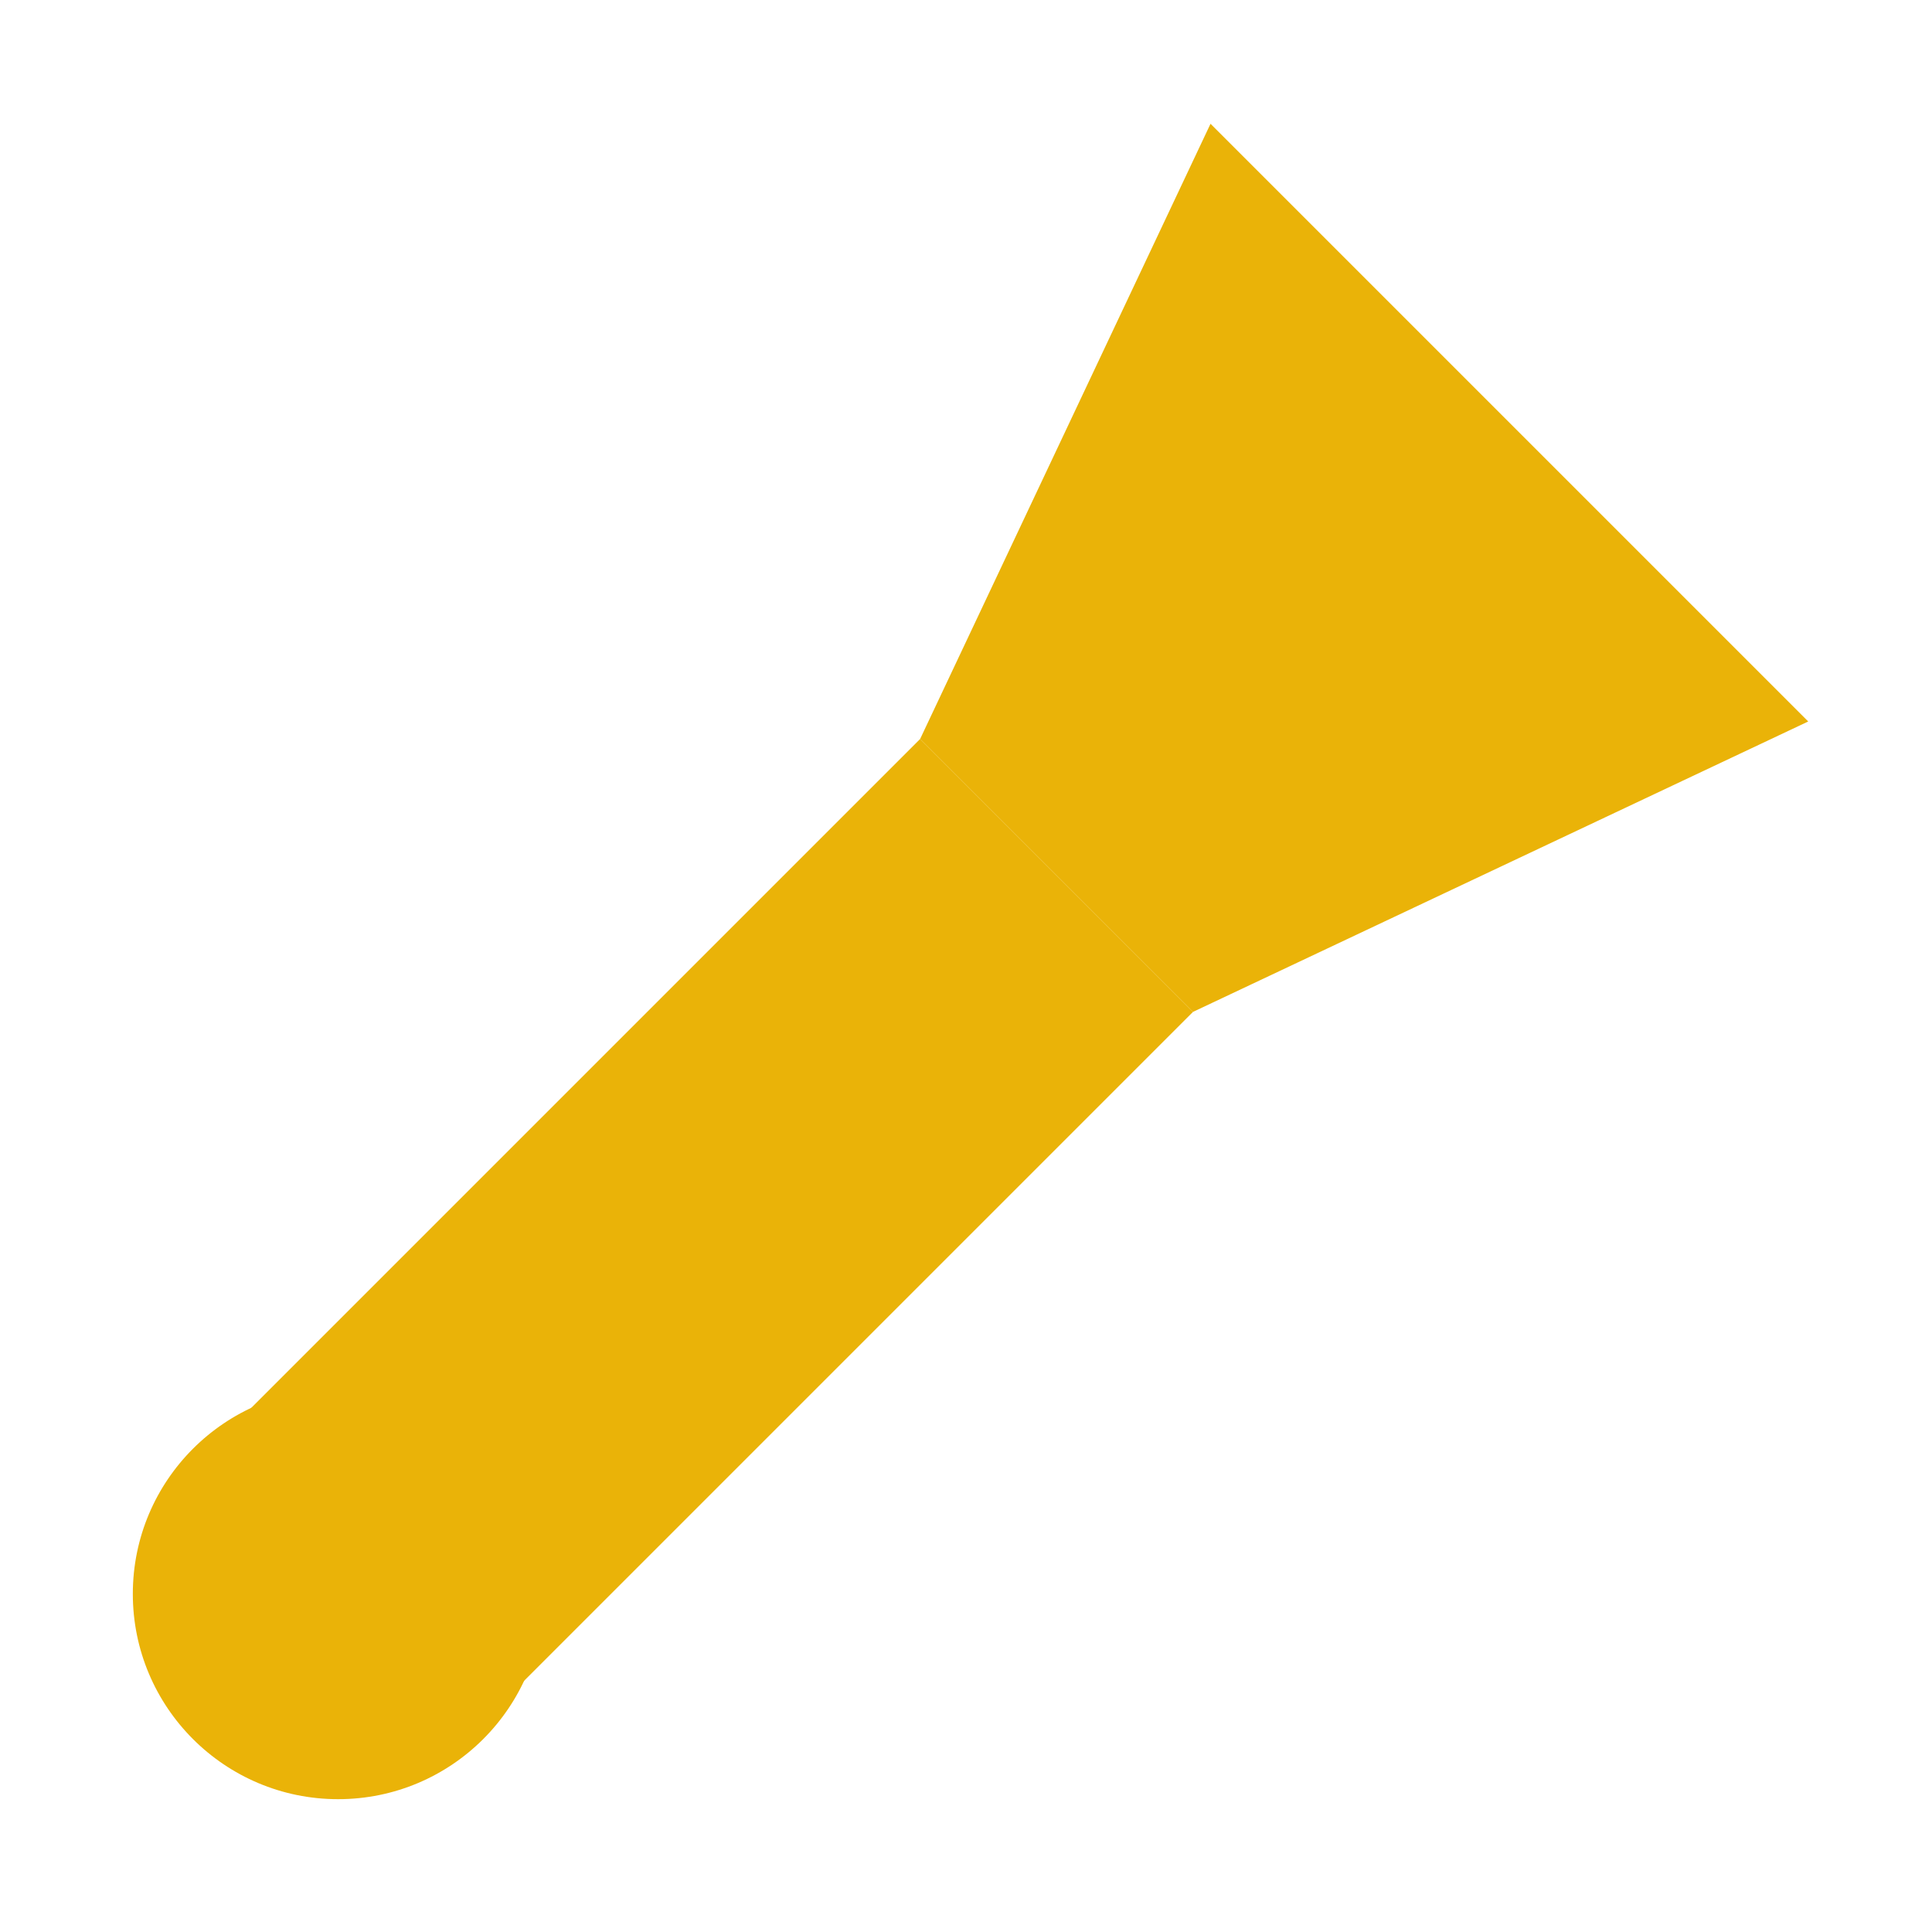
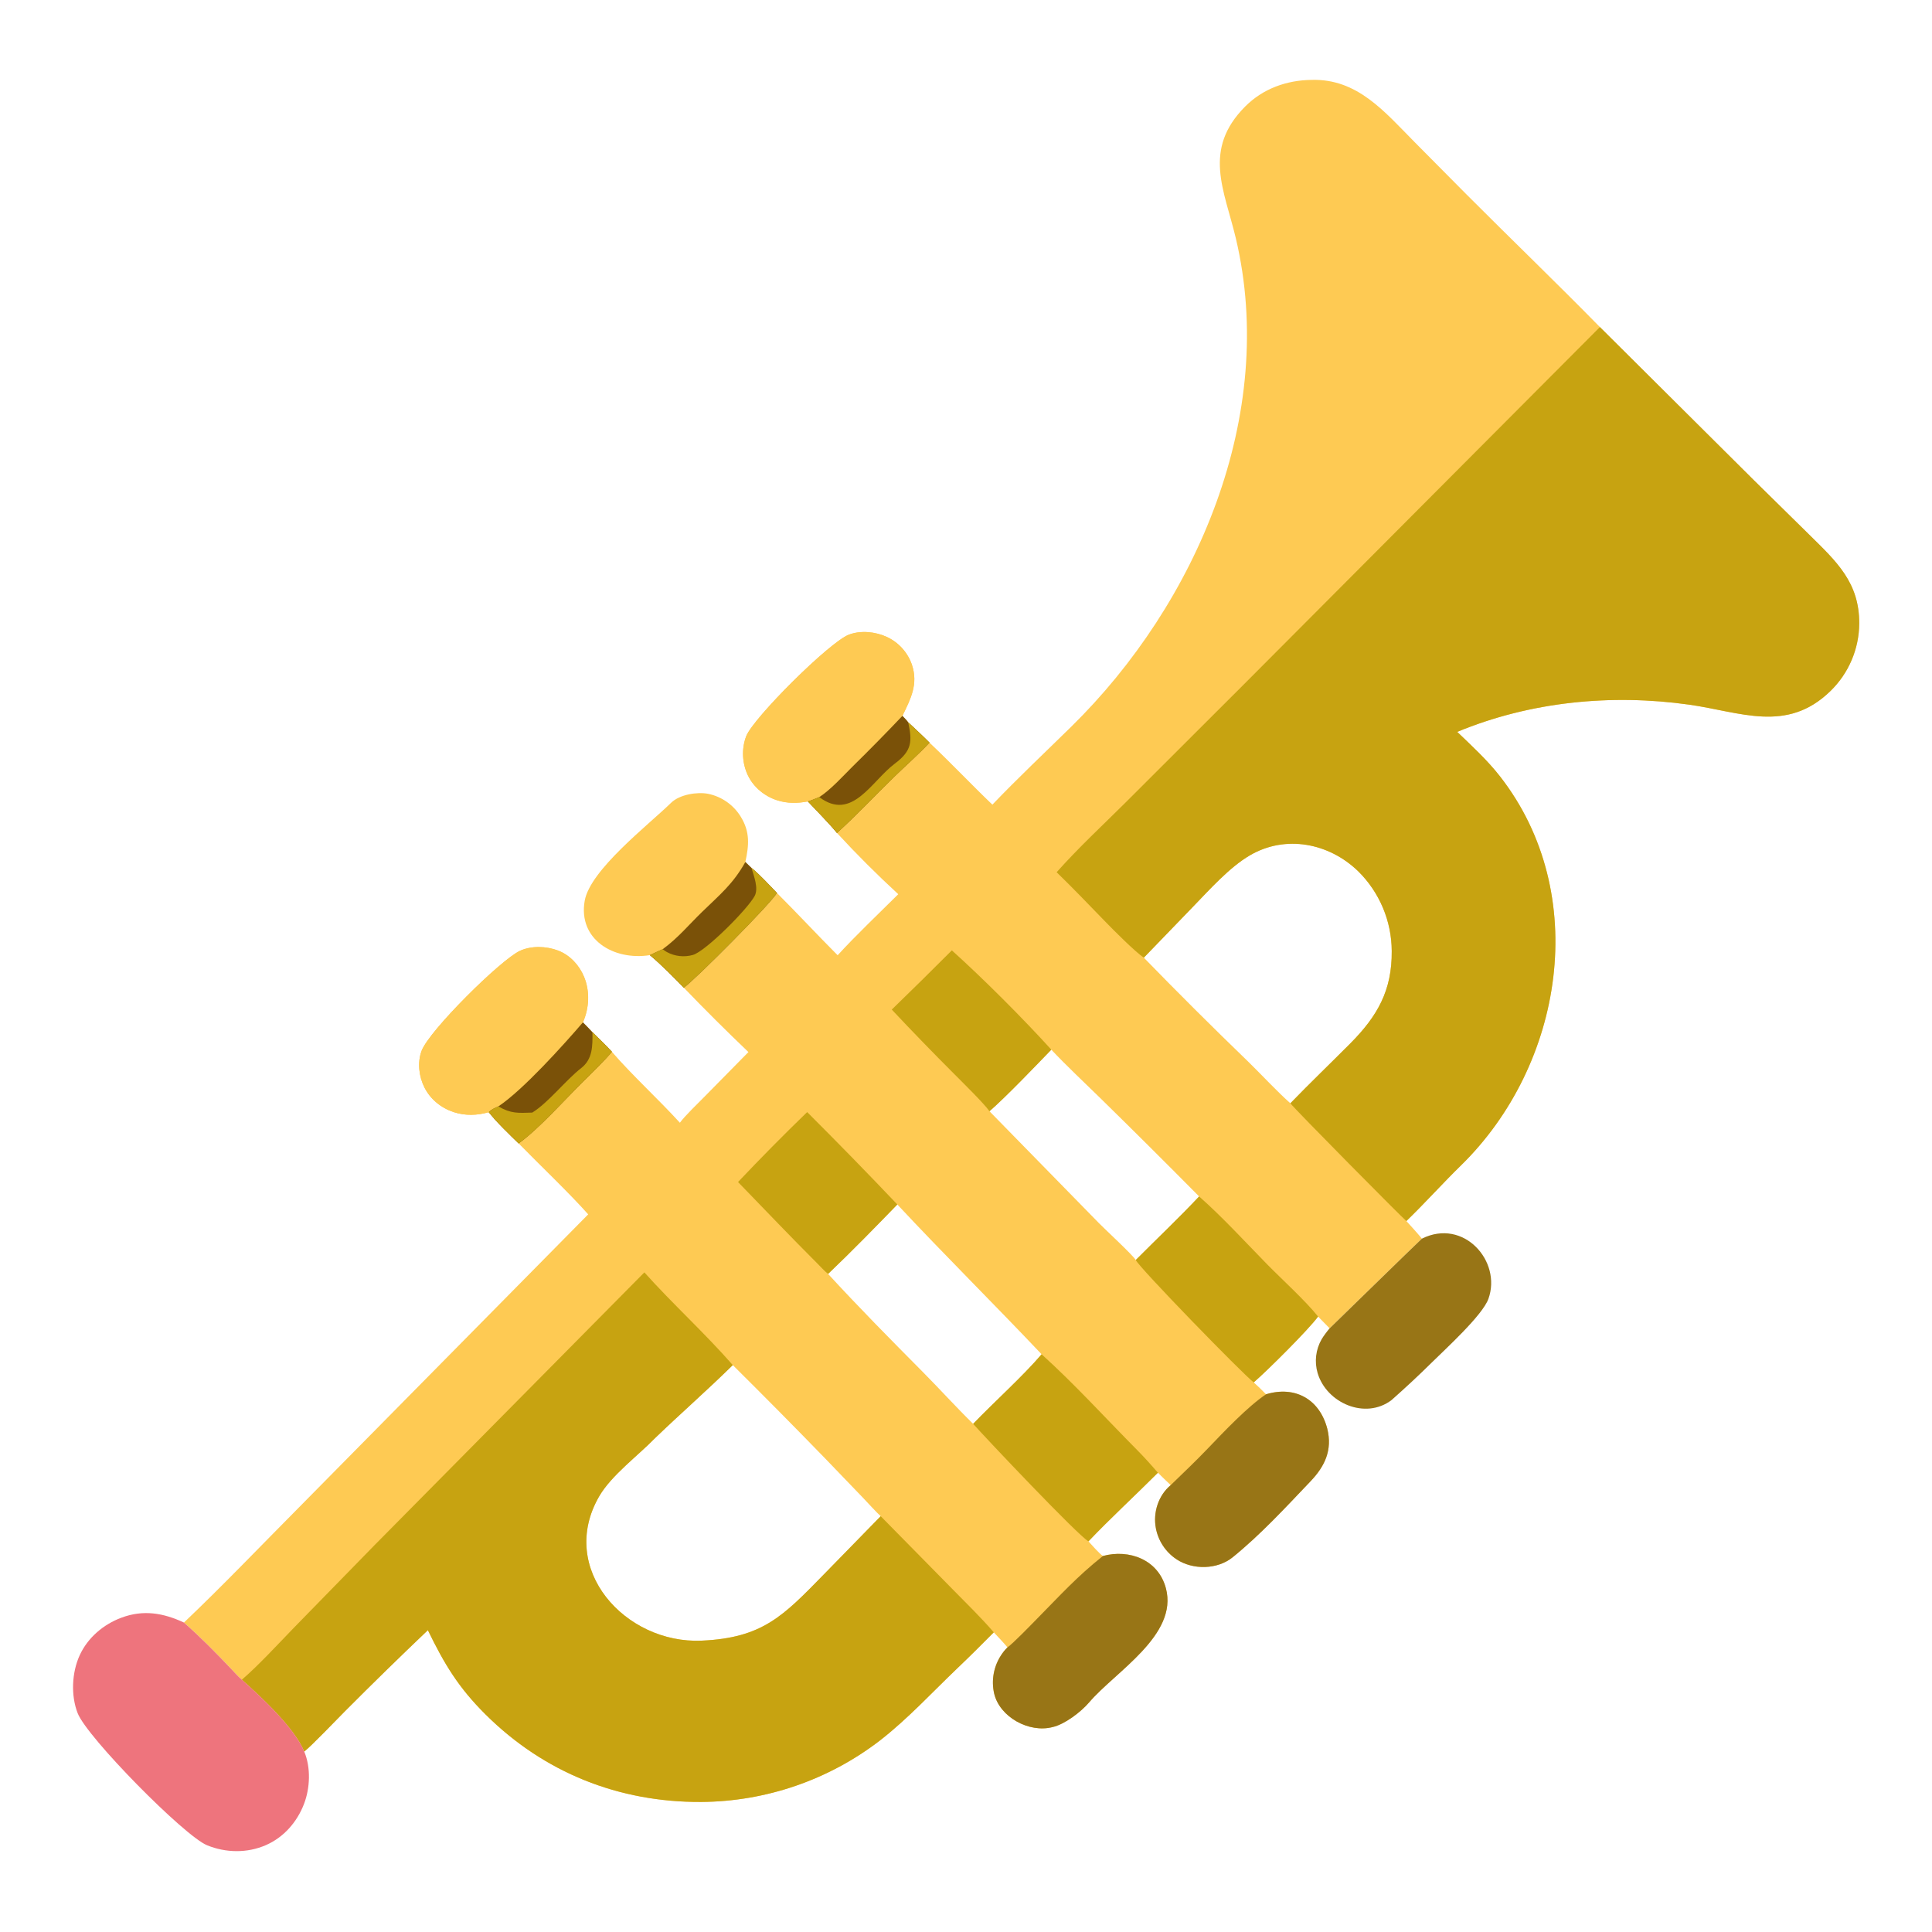
- <svg xmlns="http://www.w3.org/2000/svg" viewBox="0 0 32 32" width="32" height="32">
-   <g fill="#eab308">
-     <path d="M3.74 23.74 L15.24 12.24 L19.76 16.76 L8.26 28.26 z" />
-     <path d="M15.24 12.24 L19.76 16.76 L29.95 11.95 L20.05 2.05 z" />
-     <circle cx="5.6" cy="26.4" r="3.4" />
-   </g>
+ <svg xmlns="http://www.w3.org/2000/svg" viewBox="65 70 876 876" width="1024" height="1024">
+   <path fill="#FECA53" d="M514.965 434.838C526.207 423.065 538.981 411.013 550.71 399.502C607.719 343.551 644.323 258.081 625.341 178.029C620.16 156.177 610.119 137.88 629.552 118.323C637.663 110.161 648.423 106.355 659.735 106.223C680.49 105.643 692.745 120.633 706.352 134.371L729.848 158.068C749.841 178.115 770.683 198.187 790.42 218.297L860.35 287.845C868.656 296.038 877.052 304.269 885.363 312.453C897.766 324.665 908.041 334.102 908.007 352.63C907.952 364.231 903.223 375.319 894.889 383.389C875.117 402.611 854.052 392.764 830.859 389.496C795.516 384.516 758.825 388.138 725.726 401.841C732.474 408.325 739.396 414.668 745.171 422.077C786.559 475.184 774.018 552.899 727.353 598.492C719.014 606.64 711.087 615.511 702.67 623.639C705.024 626.243 707.505 628.903 709.705 631.624C706.56 634.523 667.919 672.284 667.867 672.292L662.648 666.953C658.21 673 639.505 691.583 633.461 696.794C635.492 698.653 637.124 700.194 639.041 702.19C652.263 698.191 663.341 704.479 666.812 717.798C669.198 727.437 665.742 734.789 659.252 741.599C647.955 753.45 636.629 765.79 623.908 776.099C616.972 781.72 605.854 781.911 598.484 777.029C593.57 773.784 590.178 768.687 589.085 762.9C587.738 755.777 590.217 748.053 595.818 743.376C593.887 741.577 591.916 739.609 590.012 737.763C579.838 747.957 568.244 758.636 558.522 768.872C560.019 770.477 563.538 774.566 565.089 775.506C576.98 772.293 590.186 777.14 593.639 790.137C599.285 811.39 570.781 827.875 558.819 841.905C555.07 846.3 547.692 851.867 542.298 853.074C531.608 855.89 518.254 848.566 515.753 837.822C514.423 831.898 515.538 825.688 518.845 820.596C519.873 819.035 520.498 818.266 521.796 816.947C520.091 814.847 517.494 812.174 515.6 810.123C510.202 815.593 504.749 821.005 499.189 826.31C487.567 837.399 476.641 849.332 463.924 859.208C440.693 877.07 412.256 886.843 382.952 887.035C345.587 887.222 311.733 873.77 285.162 847.367C272.874 835.157 266.452 824.503 259.009 809.151C246.296 821.246 233.748 833.513 221.368 845.949C217.505 849.808 206.76 861.114 202.952 864.199C198.66 853.553 183.469 839.435 174.666 831.604C173.022 830.203 171.298 828.258 169.779 826.653C162.866 819.349 155.953 812.346 148.406 805.687C165.811 789.164 183.755 770.391 200.75 753.283L331.695 620.609C323.305 611.138 309.293 597.796 300.164 588.451C296.098 584.486 290.009 578.662 286.621 574.284C281.367 575.781 275.966 575.97 270.719 574.252C265.023 572.385 260.143 568.447 257.443 563.064C254.954 558.104 254.182 551.787 256.14 546.508C259.556 537.3 292.061 505.132 300.752 501.119C305.936 498.726 312.726 498.982 317.983 500.976C323.424 503.041 327.657 507.615 329.847 512.956C332.548 519.544 332.16 527.096 329.309 533.551C330.662 534.944 332.37 536.603 333.627 538.029C336.583 540.935 339.597 543.841 342.424 546.868C351.447 557.349 363.647 568.494 373.275 579.067C375.278 576.233 381.635 570.079 384.349 567.336L404.353 547.024C394.388 537.512 384.626 527.789 375.074 517.861C380.665 513.764 414.156 480.091 417.297 474.909C426.597 484.194 435.525 493.826 444.804 503.123C452.761 494.373 463.763 483.93 472.287 475.445C462.648 466.574 453.377 457.313 444.496 447.683C441.289 443.672 434.996 437.33 431.303 433.38C426.628 434.263 422 434.341 417.415 432.875C411.762 431.068 406.829 427.082 404.193 421.729C401.497 416.251 401.136 409.499 403.345 403.798C406.537 395.556 441.116 361.083 449.936 357.751C455.324 355.716 461.984 356.428 467.131 358.809C472.473 361.296 476.573 365.85 478.485 371.424C481.435 380.262 477.867 386.951 474.178 394.572C474.95 395.399 476.203 396.631 476.795 397.522C480.001 400.535 483.351 403.601 486.439 406.719C495.883 415.606 505.386 425.673 514.965 434.838ZM583.63 504.223C599.109 520.136 614.837 535.805 630.808 551.223C636.661 556.925 644.21 565.073 650.082 570.246C658.857 561.164 668.353 552.071 677.284 543.078C689.536 530.741 696.21 519.059 696.038 501.221C695.979 487.634 690.518 474.63 680.86 465.074C667.629 452.23 647.902 448.361 631.71 457.836C622.393 463.288 613.427 473.404 605.852 481.214L583.63 504.223ZM440.471 647.618C454.51 662.897 468.894 677.432 483.5 692.155C491.121 699.837 498.551 708.067 506.237 715.592C515.464 705.979 528.888 693.909 537.278 684.05C515.693 661.21 493.104 638.895 471.863 616.133C461.898 626.422 450.816 637.764 440.471 647.618ZM513.644 573.862L563.371 624.679C566.339 627.699 578.412 638.859 579.978 641.298C589.305 631.927 599.746 622.026 608.701 612.489C593.925 597.556 579.034 582.736 564.03 568.032C556.879 561.013 548.415 553.127 541.687 545.937C534.603 553.29 521.102 567.381 513.644 573.862ZM464.322 757.469C462.559 755.921 458.02 750.916 456.235 749.059L439.241 731.39C425.382 717.112 411.388 702.966 397.261 688.953C385.785 700.261 373.572 710.938 362.063 722.017C354.344 729.998 342.222 738.896 336.675 748.473C317.637 781.339 348.511 815.455 383.154 813.897C410.859 812.651 420.177 802.631 438.463 783.951L464.322 757.469Z" />
+   <path fill="#C7A311" d="M790.42 218.297L860.35 287.845C868.656 296.038 877.052 304.269 885.363 312.453C897.766 324.665 908.041 334.102 908.007 352.63C907.952 364.231 903.223 375.319 894.889 383.389C875.117 402.611 854.052 392.764 830.859 389.496C795.516 384.516 758.825 388.138 725.726 401.841C732.474 408.325 739.396 414.668 745.171 422.077C786.559 475.184 774.018 552.899 727.353 598.492C719.014 606.64 711.087 615.511 702.67 623.639C701.597 622.978 651.369 572.223 650.082 570.246C658.857 561.164 668.353 552.071 677.284 543.078C689.536 530.741 696.21 519.059 696.038 501.221C695.979 487.634 690.518 474.63 680.86 465.074C667.629 452.23 647.902 448.361 631.71 457.836C622.393 463.288 613.427 473.404 605.852 481.214L583.63 504.223C579.652 501.56 569.745 491.586 566.279 488.01C558.884 480.382 551.748 472.928 544.095 465.482C554.394 453.947 564.648 444.522 575.569 433.654L628.401 380.901L790.42 218.297Z" />
+   <path fill="#C7A311" d="M357.168 646.919C369.8 661.035 384.427 674.299 397.261 688.953C385.785 700.261 373.572 710.938 362.063 722.017C354.344 729.998 342.222 738.896 336.675 748.473C317.637 781.339 348.511 815.455 383.154 813.897C410.859 812.651 420.177 802.631 438.463 783.951L464.322 757.469L496.877 790.542C503.379 797.189 509.511 803.083 515.6 810.123C510.202 815.593 504.749 821.005 499.189 826.31C487.567 837.399 476.641 849.332 463.924 859.208C440.693 877.07 412.256 886.843 382.952 887.035C345.587 887.222 311.733 873.77 285.162 847.367C272.874 835.157 266.452 824.503 259.009 809.151C246.296 821.246 233.748 833.513 221.368 845.949C217.505 849.808 206.76 861.114 202.952 864.199C198.66 853.553 183.469 839.435 174.666 831.604C181.867 825.463 191.47 815.052 198.151 808.158L234.913 770.509L357.168 646.919Z" />
+   <path fill="#FECA53" d="M431.303 433.38C426.628 434.263 422 434.341 417.415 432.875C411.762 431.068 406.829 427.082 404.193 421.729C401.497 416.251 401.136 409.499 403.345 403.798C406.537 395.556 441.116 361.083 449.936 357.751C455.324 355.716 461.984 356.428 467.131 358.809C472.473 361.296 476.573 365.85 478.485 371.424C481.435 380.262 477.867 386.951 474.178 394.572C466.734 402.417 459.151 410.128 451.432 417.702C447.03 422.086 441.543 428.168 436.47 431.423C434.986 432.01 432.771 432.971 431.303 433.38Z" />
+   <path fill="#987516" d="M565.089 775.506C576.98 772.293 590.186 777.14 593.639 790.137C599.285 811.39 570.781 827.875 558.819 841.905C555.07 846.3 547.692 851.867 542.298 853.074C531.608 855.89 518.254 848.566 515.753 837.822C514.423 831.898 515.538 825.688 518.845 820.596C519.873 819.035 520.498 818.266 521.796 816.947C524.34 815.187 532.564 806.65 535.042 804.139C545.75 793.289 553.212 784.962 565.089 775.506Z" />
+   <path fill="#987516" d="M639.041 702.19C652.263 698.191 663.341 704.479 666.812 717.798C669.198 727.437 665.742 734.789 659.252 741.599C647.955 753.45 636.629 765.79 623.908 776.099C616.972 781.72 605.854 781.911 598.484 777.029C593.57 773.784 590.178 768.687 589.085 762.9C587.738 755.777 590.217 748.053 595.818 743.376C601.841 737.531 607.002 732.668 612.863 726.545C619.845 719.25 630.787 707.692 639.041 702.19Z" />
+   <path fill="#FECA53" d="M286.621 574.284C281.367 575.781 275.966 575.97 270.719 574.252C265.023 572.385 260.143 568.447 257.443 563.064C254.954 558.104 254.182 551.787 256.14 546.508C259.556 537.3 292.061 505.132 300.752 501.119C305.936 498.726 312.726 498.982 317.983 500.976C323.424 503.041 327.657 507.615 329.847 512.956C332.548 519.544 332.16 527.096 329.309 533.551C320.563 543.746 302.084 564.286 290.965 571.658C289.247 572.475 287.945 572.92 286.621 574.284Z" />
+   <path fill="#C7A311" d="M537.278 684.05C552.256 697.569 566.285 713.036 580.511 727.377C583.773 730.666 586.996 734.244 590.012 737.763C579.838 747.957 568.244 758.636 558.522 768.872C553.696 766.169 511.829 721.901 506.237 715.592C515.464 705.979 528.888 693.909 537.278 684.05Z" />
+   <path fill="#C7A311" d="M608.701 612.489C619.167 621.714 629.447 632.939 639.277 642.993C646.24 650.114 656.621 659.44 662.648 666.953C658.21 673 639.505 691.583 633.461 696.794C628.68 693.231 581.219 644.453 579.978 641.298C589.305 631.927 599.746 622.026 608.701 612.489Z" />
+   <path fill="#C7A311" d="M399.637 605.952C409.851 595.152 420.302 584.579 430.982 574.24C444.796 588.021 458.424 601.987 471.863 616.133C461.898 626.422 450.816 637.764 440.471 647.618C438.926 646.415 437.136 644.418 435.692 642.975C423.513 630.802 411.618 618.32 399.637 605.952Z" />
+   <path fill="#C7A311" d="M496.58 500.912C510.477 513.378 529.385 532.318 541.687 545.937C534.603 553.29 521.102 567.381 513.644 573.862C511.125 570.244 501.549 560.903 497.864 557.169C488.204 547.516 478.696 537.712 469.343 527.76C478.498 518.888 487.577 509.938 496.58 500.912Z" />
+   <path fill="#7A5108" d="M329.309 533.551C330.662 534.944 332.37 536.603 333.627 538.029C336.583 540.935 339.597 543.841 342.424 546.868C340.193 549.865 332.464 557.385 329.285 560.523C320.734 568.964 309.635 581.576 300.164 588.451C296.098 584.486 290.009 578.662 286.621 574.284C287.945 572.92 289.247 572.475 290.965 571.658C302.084 564.286 320.563 543.746 329.309 533.551Z" />
+   <path fill="#C7A311" d="M333.627 538.029C336.583 540.935 339.597 543.841 342.424 546.868C340.193 549.865 332.464 557.385 329.285 560.523C320.734 568.964 309.635 581.576 300.164 588.451C296.098 584.486 290.009 578.662 286.621 574.284C287.945 572.92 289.247 572.475 290.965 571.658C296.678 574.997 299.999 574.664 306.339 574.463C313.605 569.991 321.419 559.838 328.504 554.307C333.759 550.205 333.689 544.297 333.627 538.029Z" />
+   <path fill="#7A5108" d="M474.178 394.572C474.95 395.399 476.203 396.631 476.795 397.522C480.001 400.535 483.351 403.601 486.439 406.719C482.195 411.367 475.399 417.415 470.651 422.022C462.101 430.318 453.258 439.782 444.496 447.683C441.289 443.672 434.996 437.33 431.303 433.38C432.771 432.971 434.986 432.01 436.47 431.423C441.543 428.168 447.03 422.086 451.432 417.702C459.151 410.128 466.734 402.417 474.178 394.572Z" />
+   <path fill="#C7A311" d="M476.795 397.522C480.001 400.535 483.351 403.601 486.439 406.719C482.195 411.367 475.399 417.415 470.651 422.022C462.101 430.318 453.258 439.782 444.496 447.683C441.289 443.672 434.996 437.33 431.303 433.38C432.771 432.971 434.986 432.01 436.47 431.423C451.352 442.61 460.064 424.224 470.756 416.213C478.485 410.422 478.693 406.204 476.795 397.522Z" />
+   <path fill="#EE747D" d="M202.952 864.199C205.991 871.453 205.616 880.748 202.822 887.992C199.661 896.187 193.641 903.097 185.524 906.624C177.037 910.311 167.413 910.152 158.883 906.671C148.606 902.477 104.518 857.816 100.207 846.775C97.077 838.757 97.557 828.376 101.108 820.583C104.758 812.573 111.848 806.547 120.027 803.496C130.011 799.771 138.96 801.321 148.406 805.687C155.953 812.346 162.866 819.349 169.779 826.653C171.298 828.258 173.022 830.203 174.666 831.604C183.469 839.435 198.66 853.553 202.952 864.199Z" />
+   <path fill="#FECA53" d="M359.673 503.075C343.024 505.689 327.062 495.8 330.109 478.449C332.571 464.423 358.903 444.138 369.291 433.994C373.144 430.231 381.134 428.973 386.028 429.917C392.18 431.166 397.54 434.907 400.835 440.25C405.168 447.218 404.598 453.337 402.952 460.831L405.705 463.49C409.729 466.785 413.612 471.142 417.297 474.909C414.156 480.091 380.665 513.764 375.074 517.861C370.4 513.067 364.79 507.347 359.673 503.075Z" />
+   <path fill="#7A5108" d="M402.952 460.831L405.705 463.49C409.729 466.785 413.612 471.142 417.297 474.909C414.156 480.091 380.665 513.764 375.074 517.861C370.4 513.067 364.79 507.347 359.673 503.075C361.489 502.133 363.577 501.241 365.457 500.388C372.39 495.349 377.257 489.379 383.312 483.499C391.409 475.634 397.447 470.76 402.952 460.831Z" />
+   <path fill="#C7A311" d="M405.705 463.49C409.729 466.785 413.612 471.142 417.297 474.909C414.156 480.091 380.665 513.764 375.074 517.861C370.4 513.067 364.79 507.347 359.673 503.075C361.489 502.133 363.577 501.241 365.457 500.388C366.107 500.867 366.659 501.287 367.367 501.679C370.982 503.636 375.219 504.104 379.174 502.983C385.014 501.268 403.935 482.251 407.162 476.272C409.047 472.78 406.818 467.156 405.705 463.49Z" />
+   <path fill="#987516" d="M709.705 631.624C728.612 622.191 746.003 641.836 739.88 658.898C737.169 666.449 720.21 681.823 714.034 687.944C708.286 693.64 701.976 699.484 695.916 704.843C683.998 713.852 666.437 706.138 662.423 692.554C660.911 687.391 661.582 681.833 664.278 677.176C664.995 675.936 666.897 673.387 667.867 672.292C667.919 672.284 706.56 634.523 709.705 631.624Z" />
</svg>
